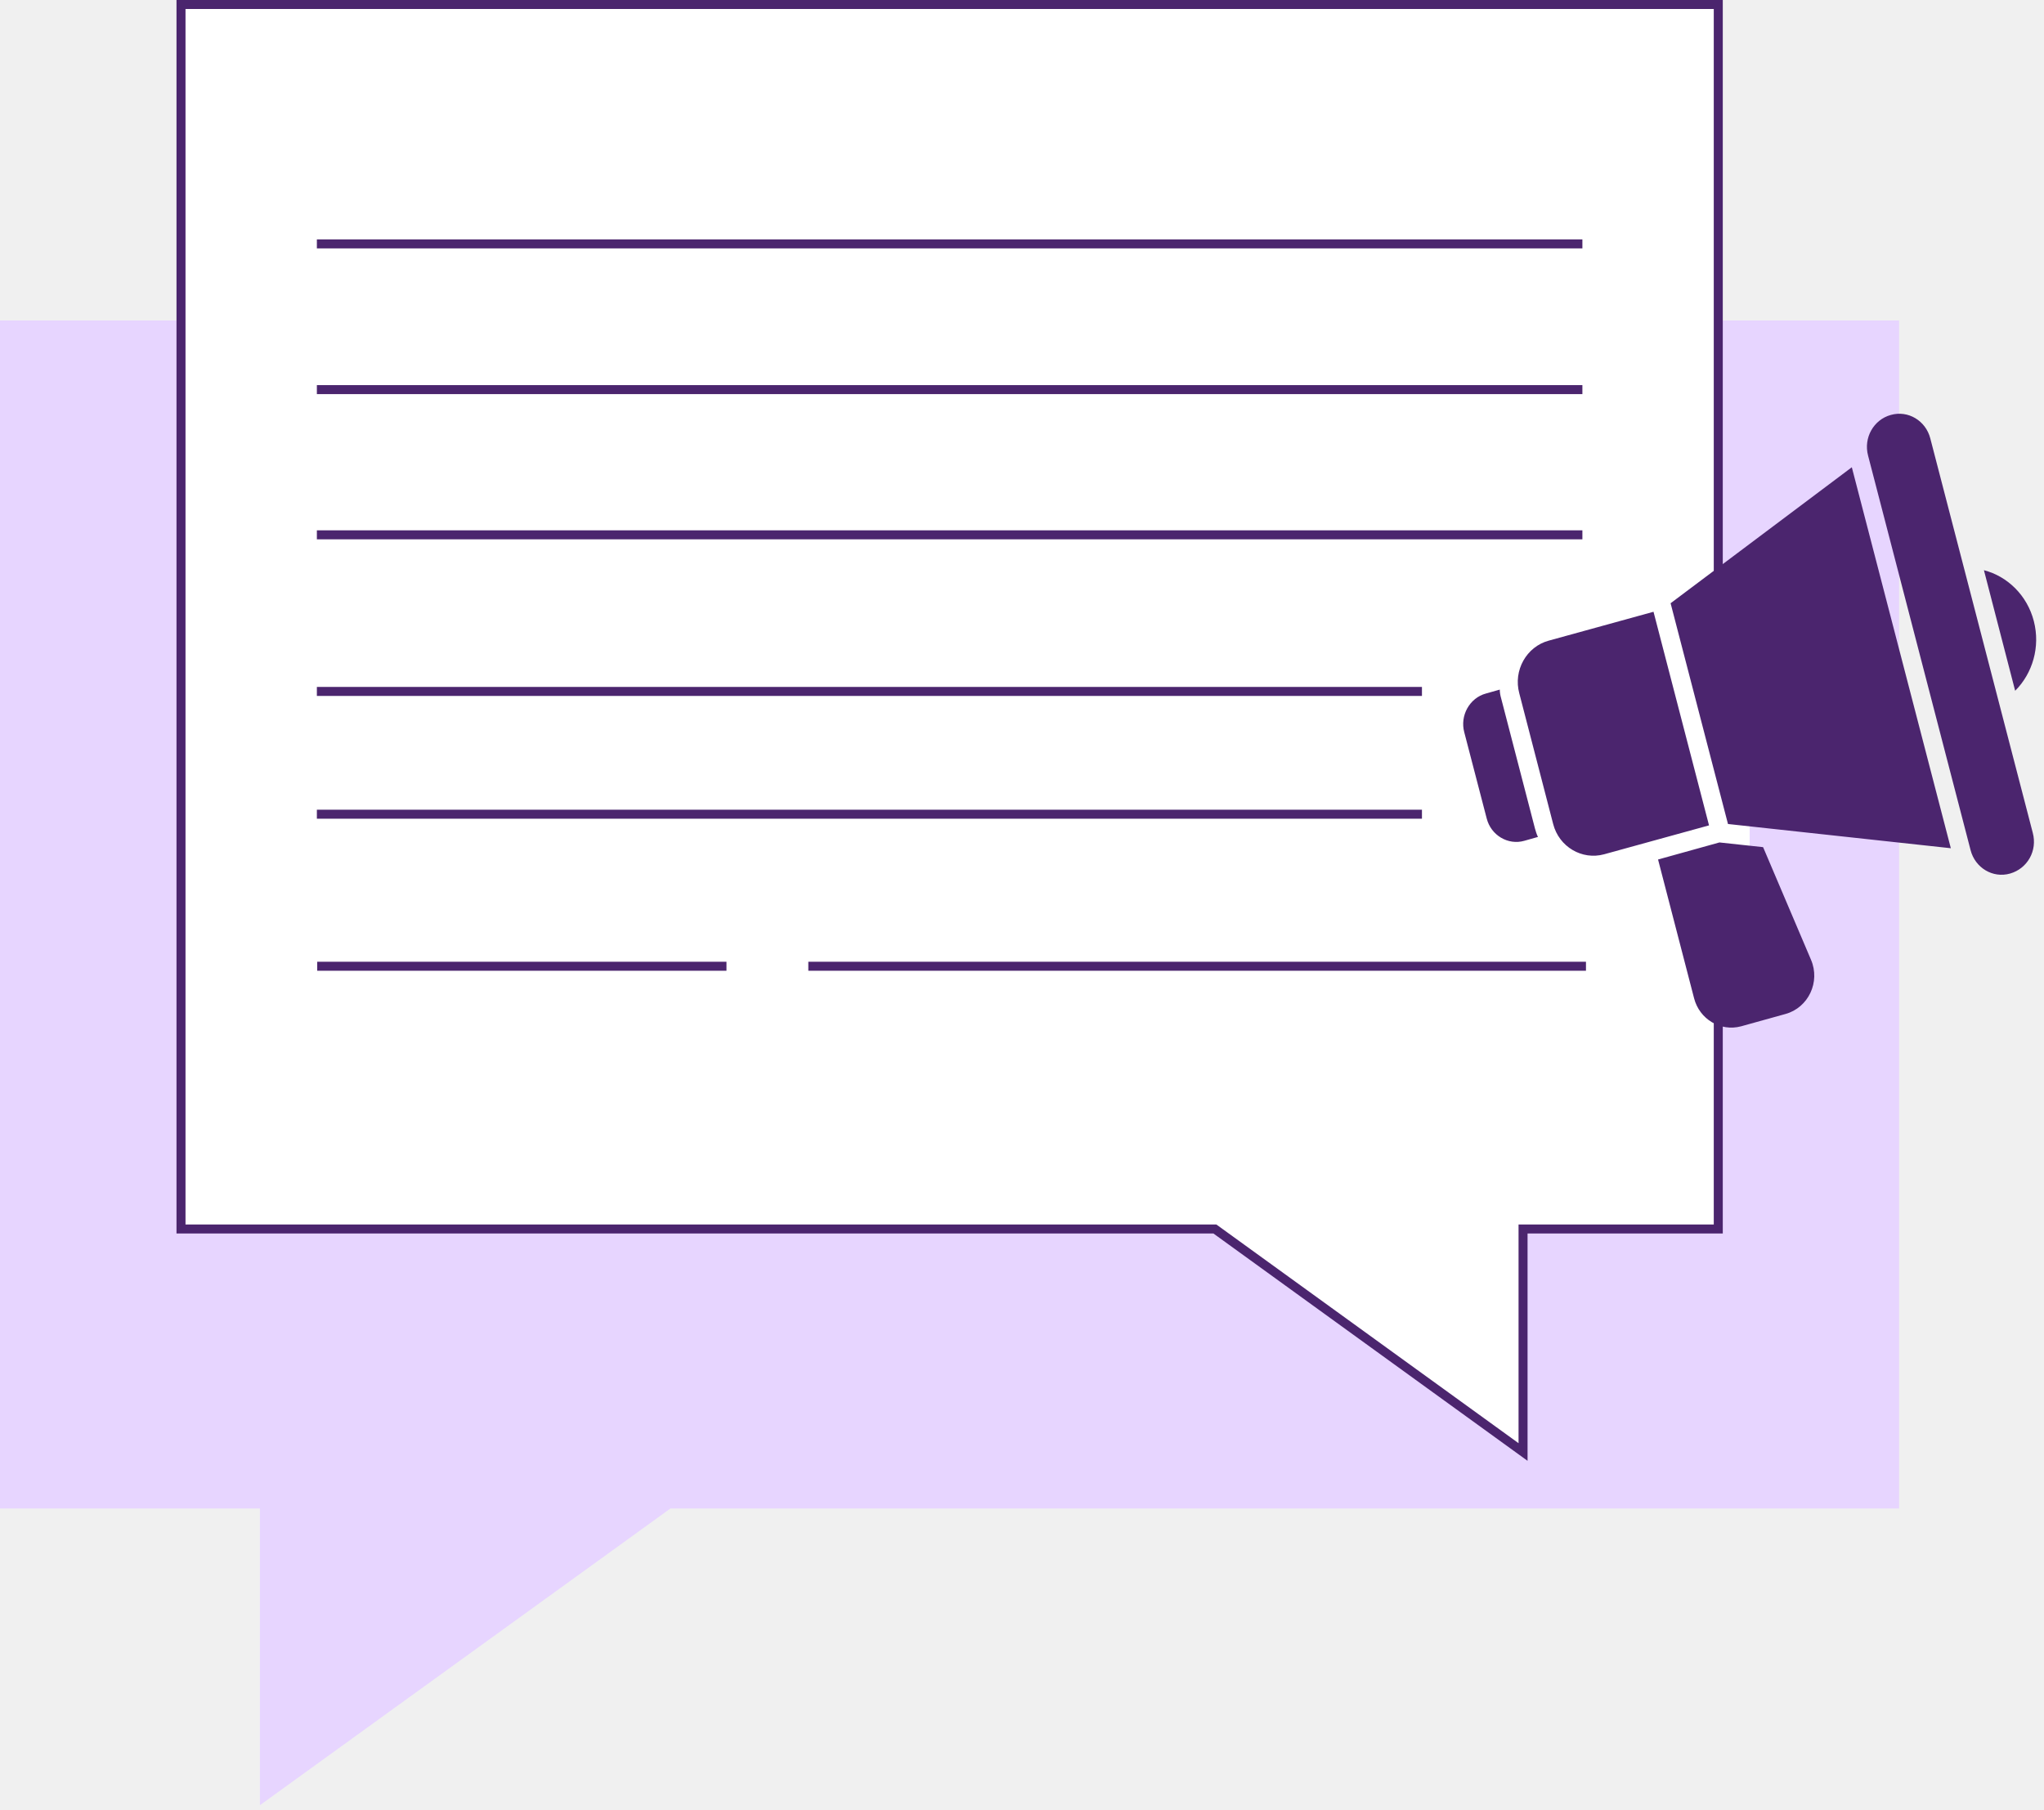
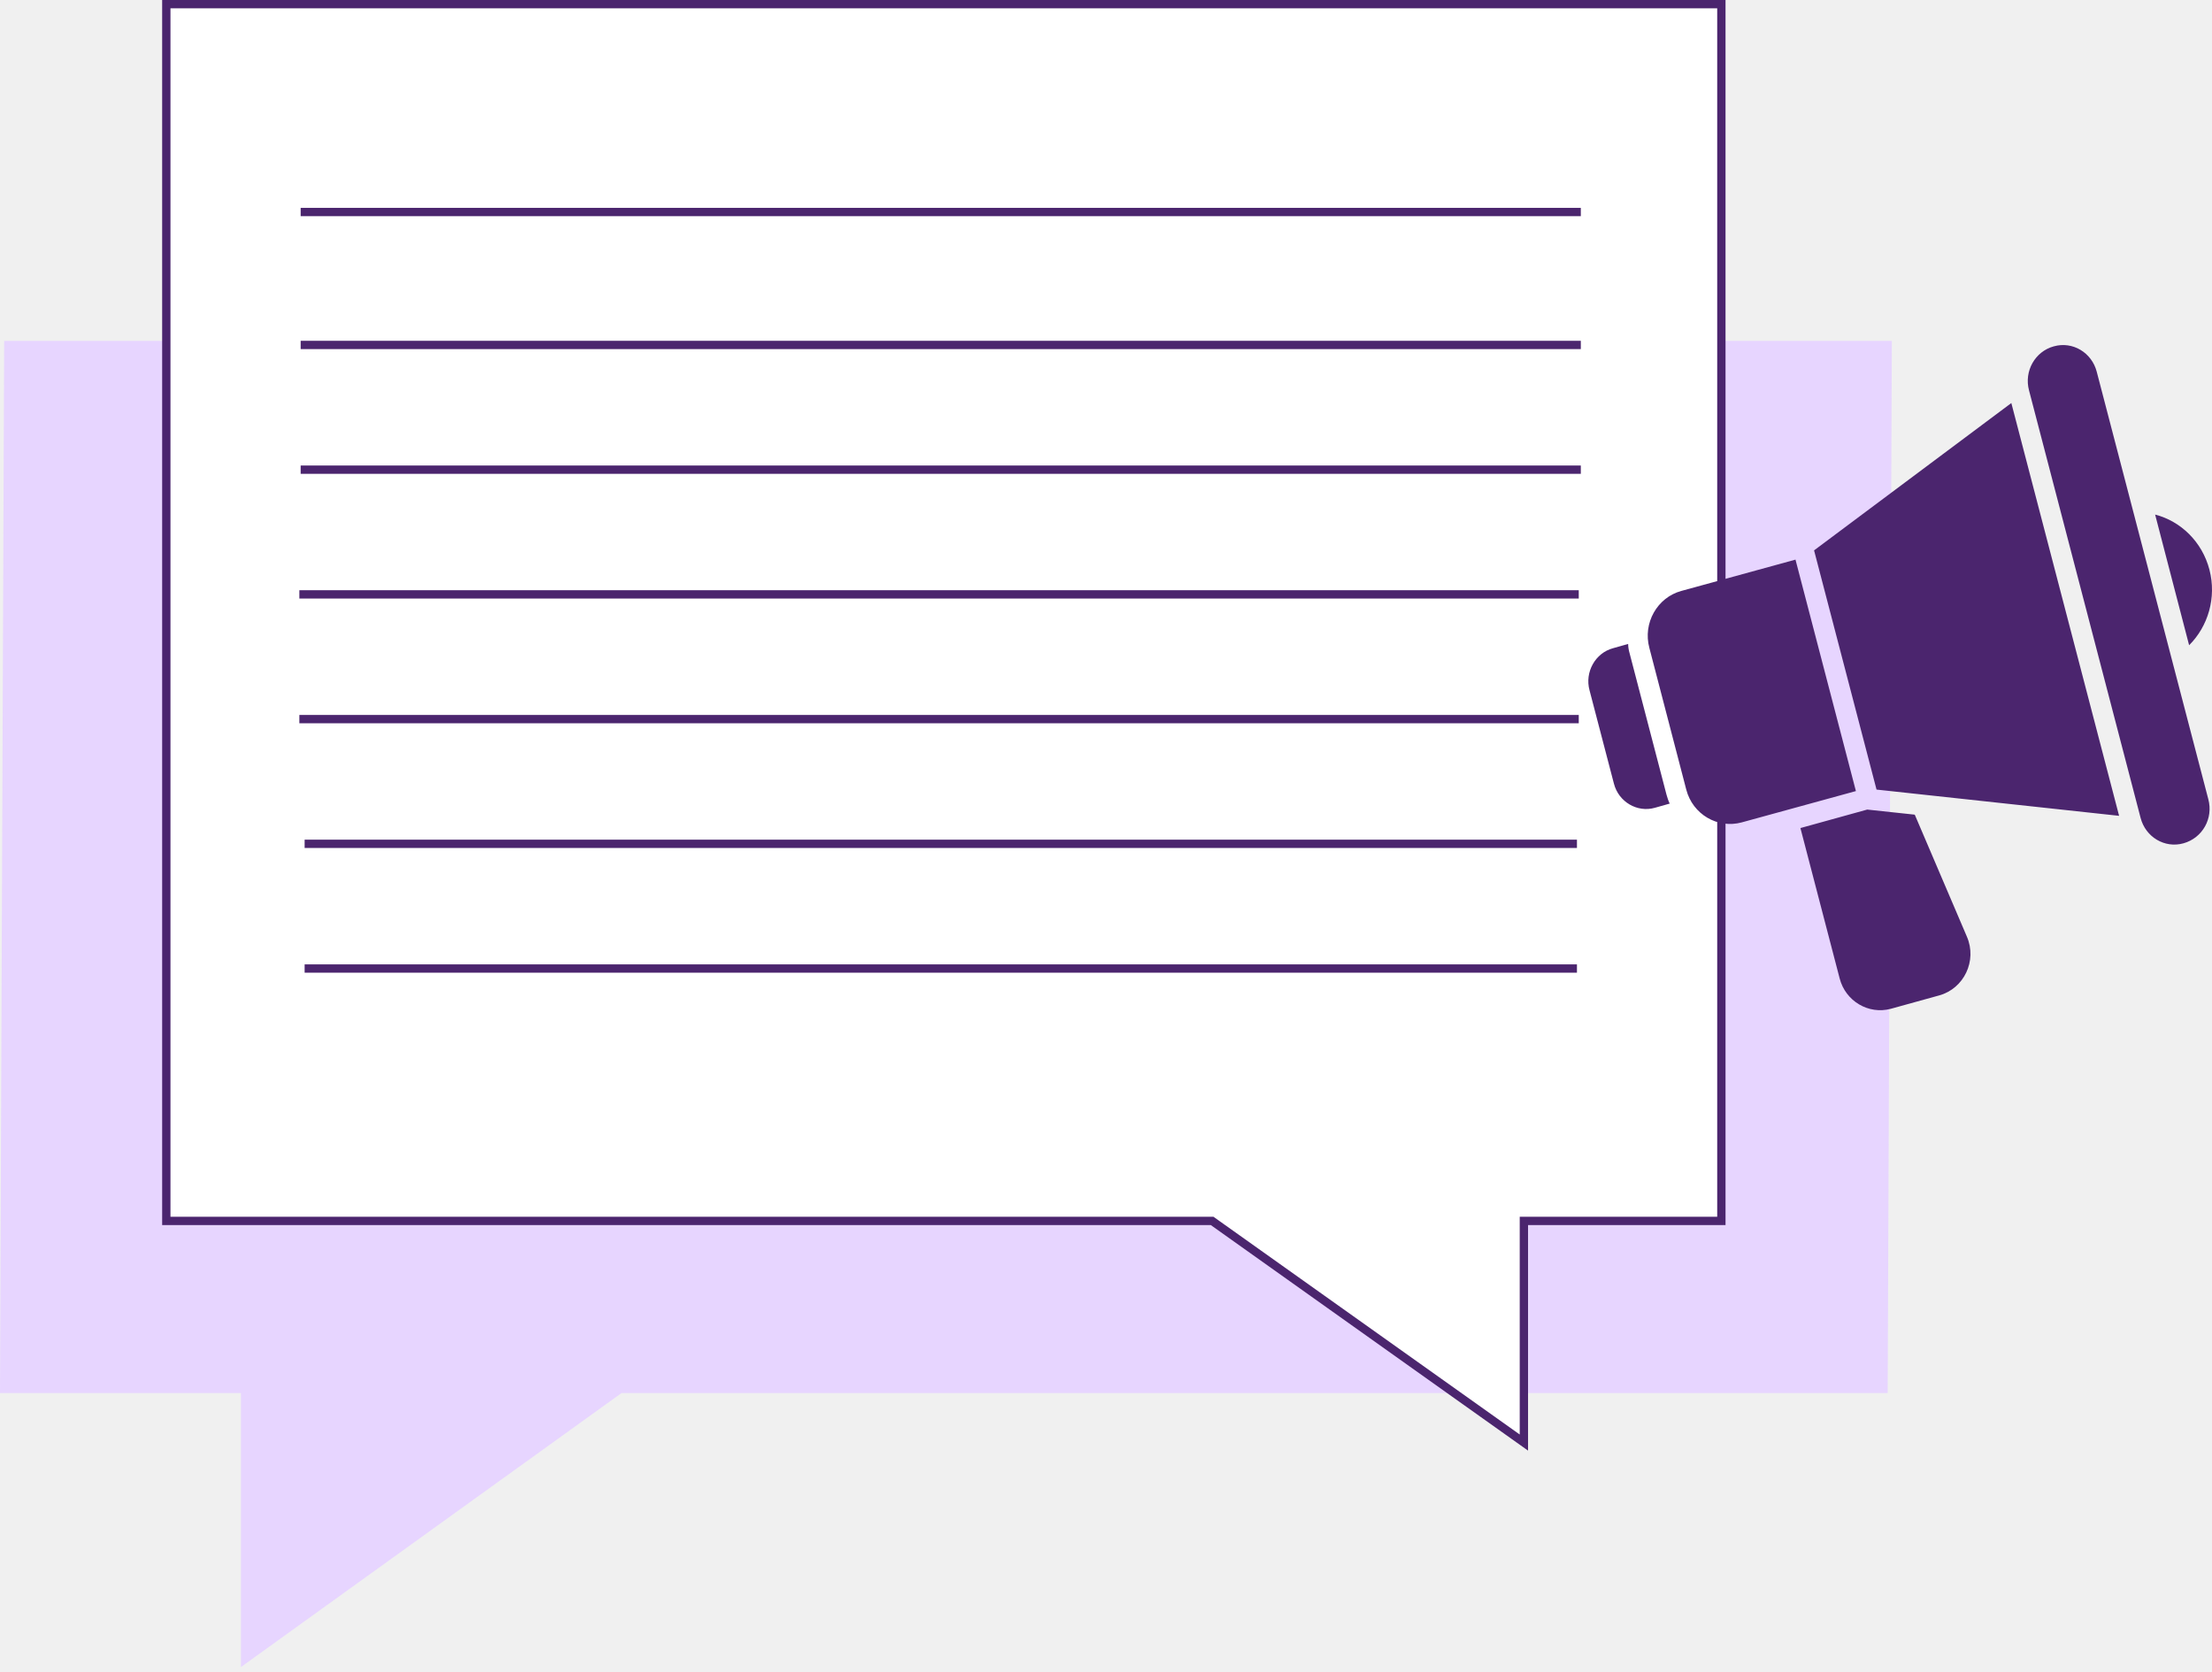
- <svg xmlns="http://www.w3.org/2000/svg" width="227" height="201" viewBox="0 0 227 201" fill="none">
-   <path d="M28.863 200.5V167.546H0V35.594H210.906V167.546H74.453L28.863 200.5Z" fill="#E7D5FF" />
-   <path d="M169.145 161.27V136.498H190.826V0.5H20.102V136.498H39.775H134.918L169.145 161.27Z" fill="white" stroke="#4B256E" stroke-miterlimit="10" />
-   <path d="M35.191 27.088H175.735" stroke="#4B256E" stroke-miterlimit="10" />
-   <path d="M35.191 43.273H175.735" stroke="#4B256E" stroke-miterlimit="10" />
-   <path d="M35.191 59.402H175.735" stroke="#4B256E" stroke-miterlimit="10" />
-   <path d="M35.191 76.795H157.917" stroke="#4B256E" stroke-miterlimit="10" />
-   <path d="M35.191 90.432H157.917" stroke="#4B256E" stroke-miterlimit="10" />
-   <path d="M35.227 107.318H80.68" stroke="#4B256E" stroke-miterlimit="10" />
-   <path d="M89.769 107.318H176.132" stroke="#4B256E" stroke-miterlimit="10" />
-   <rect x="189.766" y="77.772" width="4.545" height="18.181" fill="white" />
-   <path d="M220.329 63.331L223.797 76.722C225.723 74.796 226.612 71.861 225.871 68.987C225.13 66.113 222.937 64.004 220.329 63.331ZM195.786 94.088L190.955 93.568L184.138 95.463L188.139 110.872C188.732 113.196 191.074 114.602 193.356 113.991L198.306 112.615C200.825 111.912 202.189 109.069 201.122 106.592L195.816 94.118L195.786 94.088ZM166.531 76.6L165.02 77.028C163.212 77.517 162.115 79.474 162.619 81.339L165.109 90.908C165.583 92.773 167.48 93.904 169.288 93.384L170.8 92.956C170.651 92.651 170.562 92.345 170.473 92.039L166.709 77.547C166.62 77.242 166.561 76.905 166.561 76.6H166.531ZM183.634 67.948L171.985 71.158C169.525 71.83 168.043 74.46 168.725 76.997L172.489 91.519C173.141 94.057 175.69 95.555 178.15 94.882L189.799 91.672L183.634 67.948ZM191.904 91.519L216.653 94.21L205.657 51.897L185.531 67L191.904 91.519ZM209.984 46.088C208.087 46.607 206.931 48.625 207.465 50.612L218.847 94.424C219.351 96.381 221.307 97.573 223.233 97.023C225.16 96.472 226.286 94.485 225.753 92.498L214.371 48.686C213.867 46.73 211.911 45.537 209.984 46.088Z" fill="#4B256E" />
+ <svg xmlns="http://www.w3.org/2000/svg" width="266" height="201" viewBox="0 0 266 201" fill="none">
+   <path d="M28.974 200.501V167.547H0L0.5 41H227.5L227 167.547H74.739L28.974 200.501Z" fill="#E7D5FF" />
+   <path d="M183.252 173.5V146.843H207V0.5H20V146.843H41.548H145.762L183.252 173.5Z" fill="white" stroke="#4B256E" stroke-miterlimit="10" />
+   <path d="M36.156 25.5H190.098" stroke="#4B256E" stroke-miterlimit="10" />
+   <path d="M36.156 41.488H190.098" stroke="#4B256E" stroke-miterlimit="10" />
+   <path d="M36.156 56.489H190.098" stroke="#4B256E" stroke-miterlimit="10" />
+   <path d="M36 71.488H189.851" stroke="#4B256E" stroke-miterlimit="10" />
+   <path d="M36 86.489H189.851" stroke="#4B256E" stroke-miterlimit="10" />
+   <path d="M36.633 101.488H189.633" stroke="#4B256E" stroke-miterlimit="10" />
+   <path d="M36.633 116.488H189.633" stroke="#4B256E" stroke-miterlimit="10" />
+   <path d="M259.161 61.89L263.248 77.603C265.519 75.343 266.567 71.899 265.694 68.527C264.82 65.155 262.235 62.679 259.161 61.89ZM230.236 97.979L224.541 97.369L216.507 99.593L221.223 117.673C221.921 120.399 224.681 122.05 227.371 121.332L233.205 119.718C236.174 118.893 237.781 115.557 236.524 112.651L230.271 98.015L230.236 97.979ZM195.756 77.459L193.974 77.962C191.843 78.535 190.551 80.831 191.145 83.02L194.079 94.248C194.638 96.436 196.874 97.763 199.005 97.154L200.786 96.651C200.612 96.293 200.507 95.934 200.402 95.575L195.965 78.571C195.861 78.213 195.791 77.818 195.791 77.459H195.756ZM215.913 67.307L202.184 71.074C199.284 71.863 197.537 74.948 198.341 77.926L202.778 94.965C203.546 97.943 206.55 99.701 209.45 98.911L223.179 95.145L215.913 67.307ZM225.659 94.965L254.829 98.122L241.869 48.474L218.148 66.195L225.659 94.965ZM246.969 41.658C244.733 42.268 243.371 44.635 244 46.967L257.414 98.373C258.008 100.669 260.314 102.068 262.584 101.423C264.855 100.777 266.183 98.445 265.554 96.113L252.139 44.707C251.545 42.411 249.24 41.012 246.969 41.658Z" fill="#4B256E" />
</svg>
